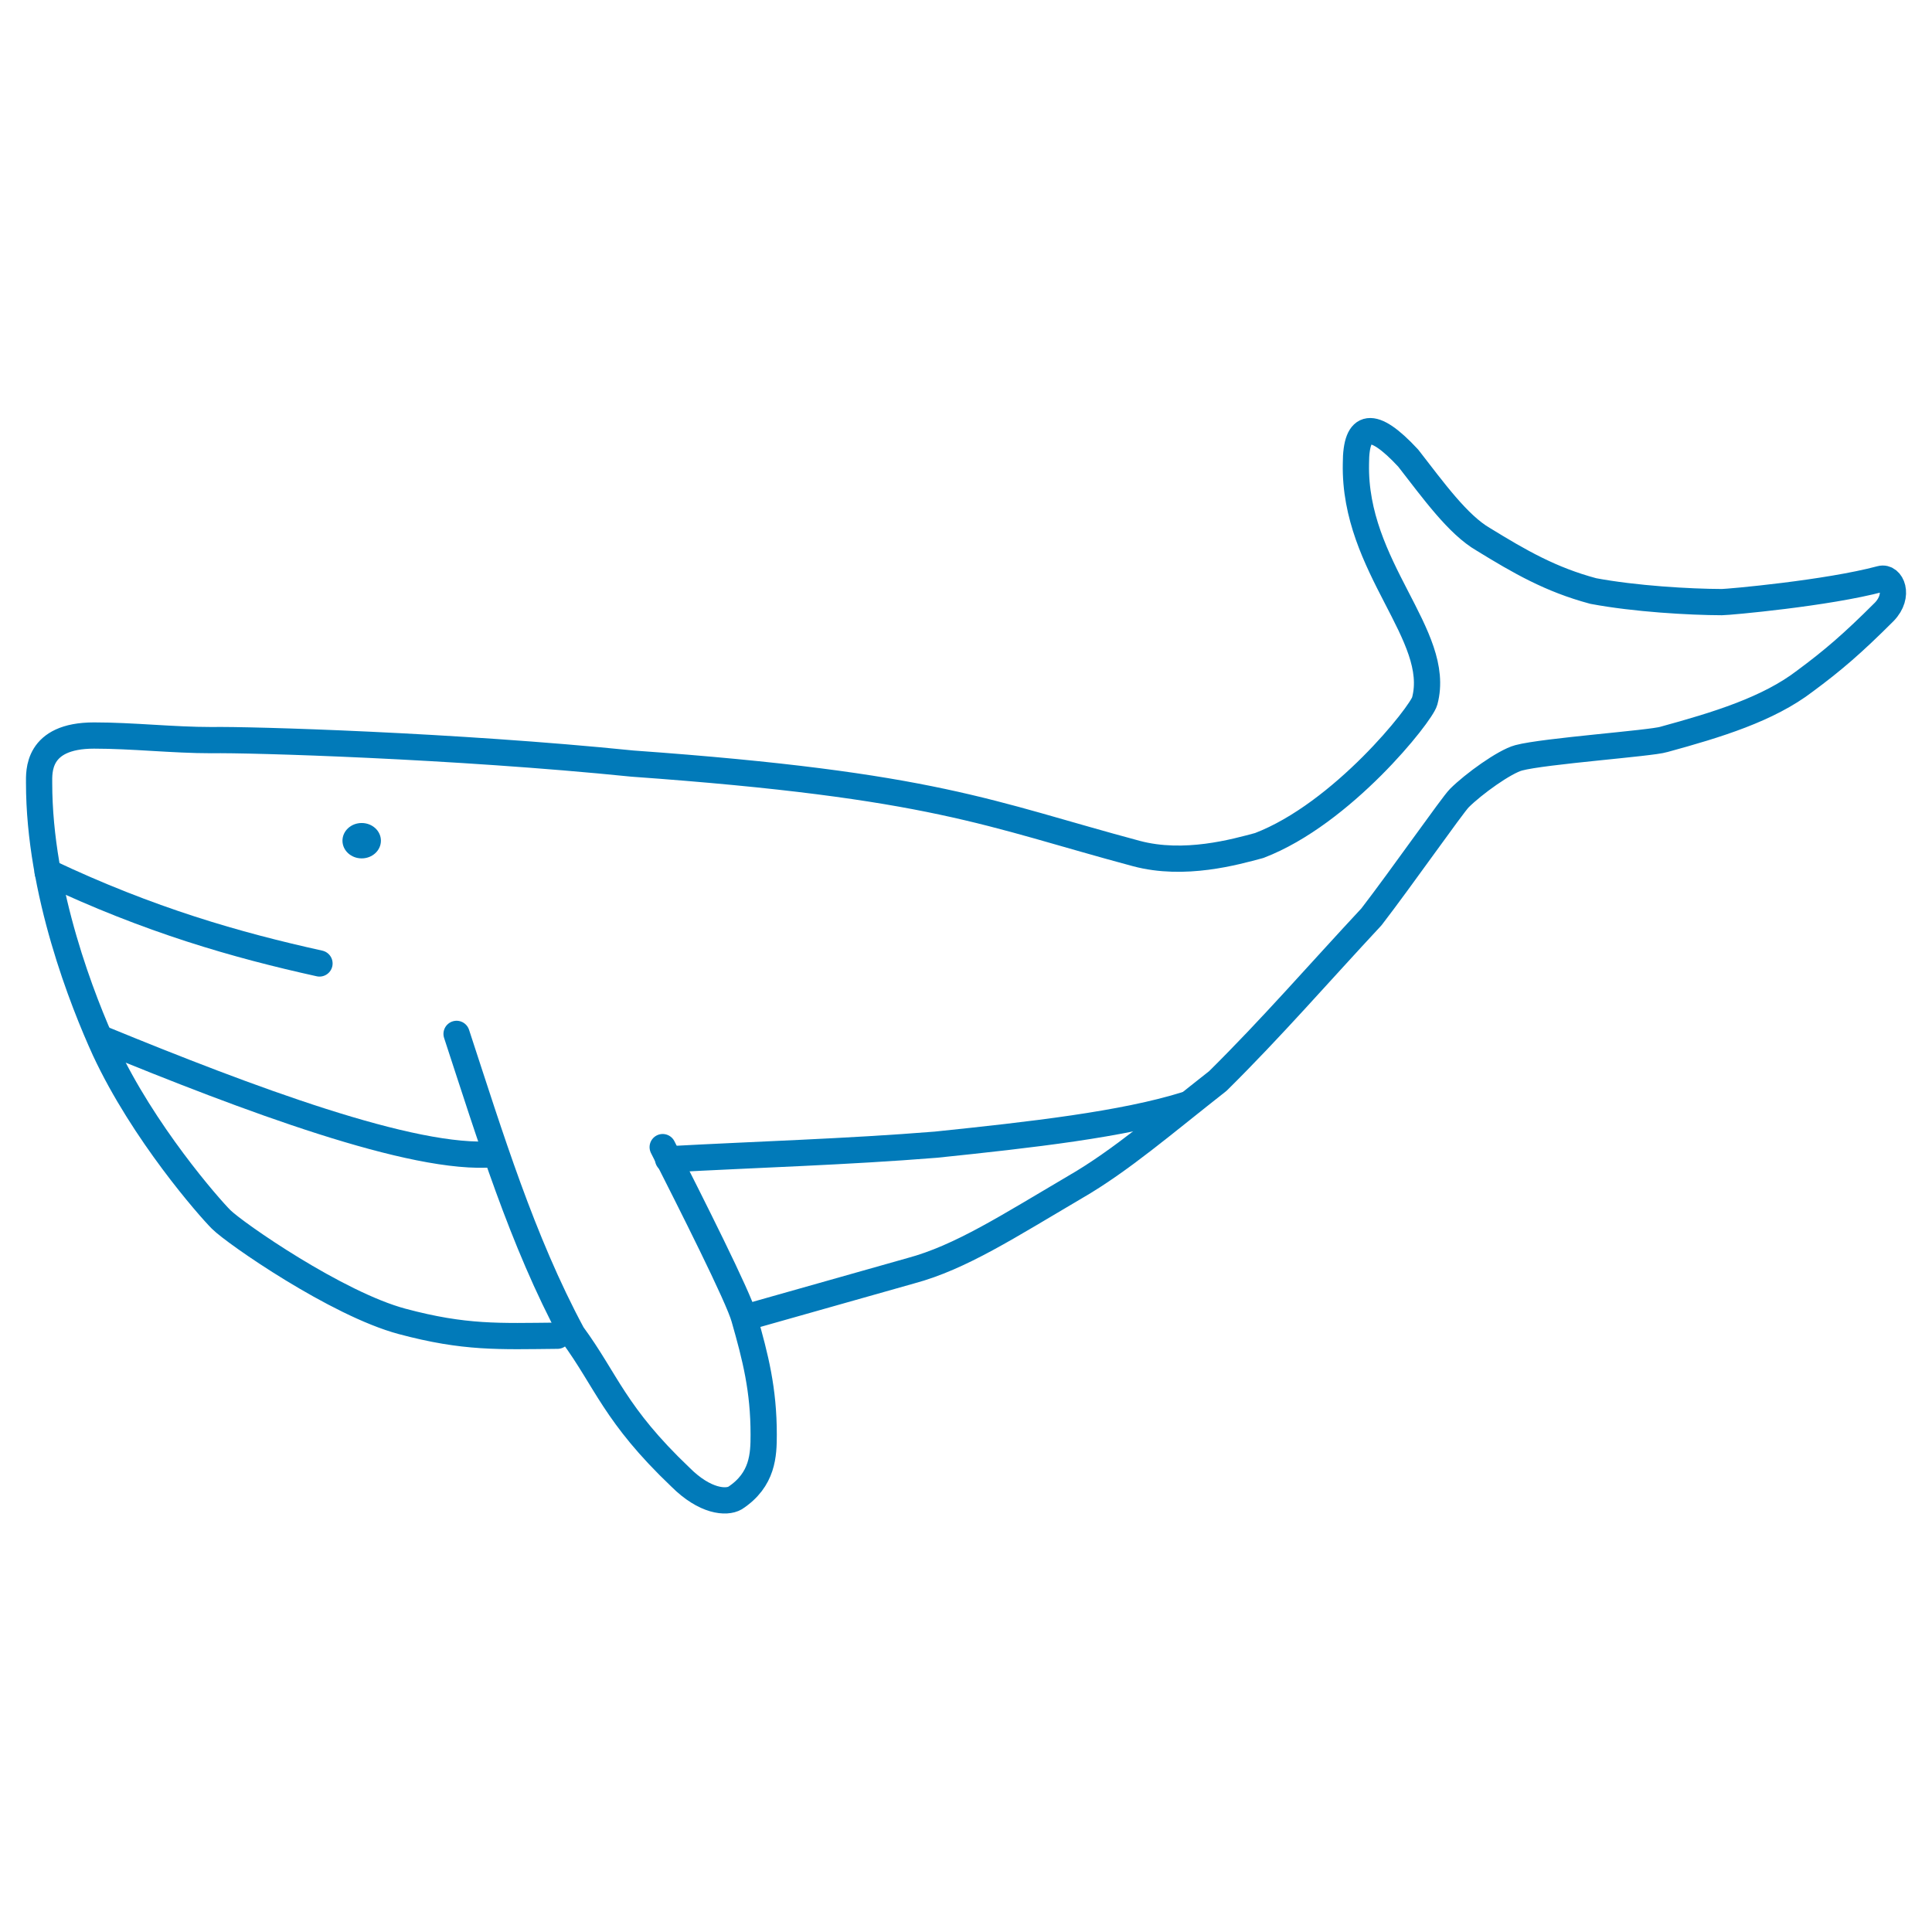
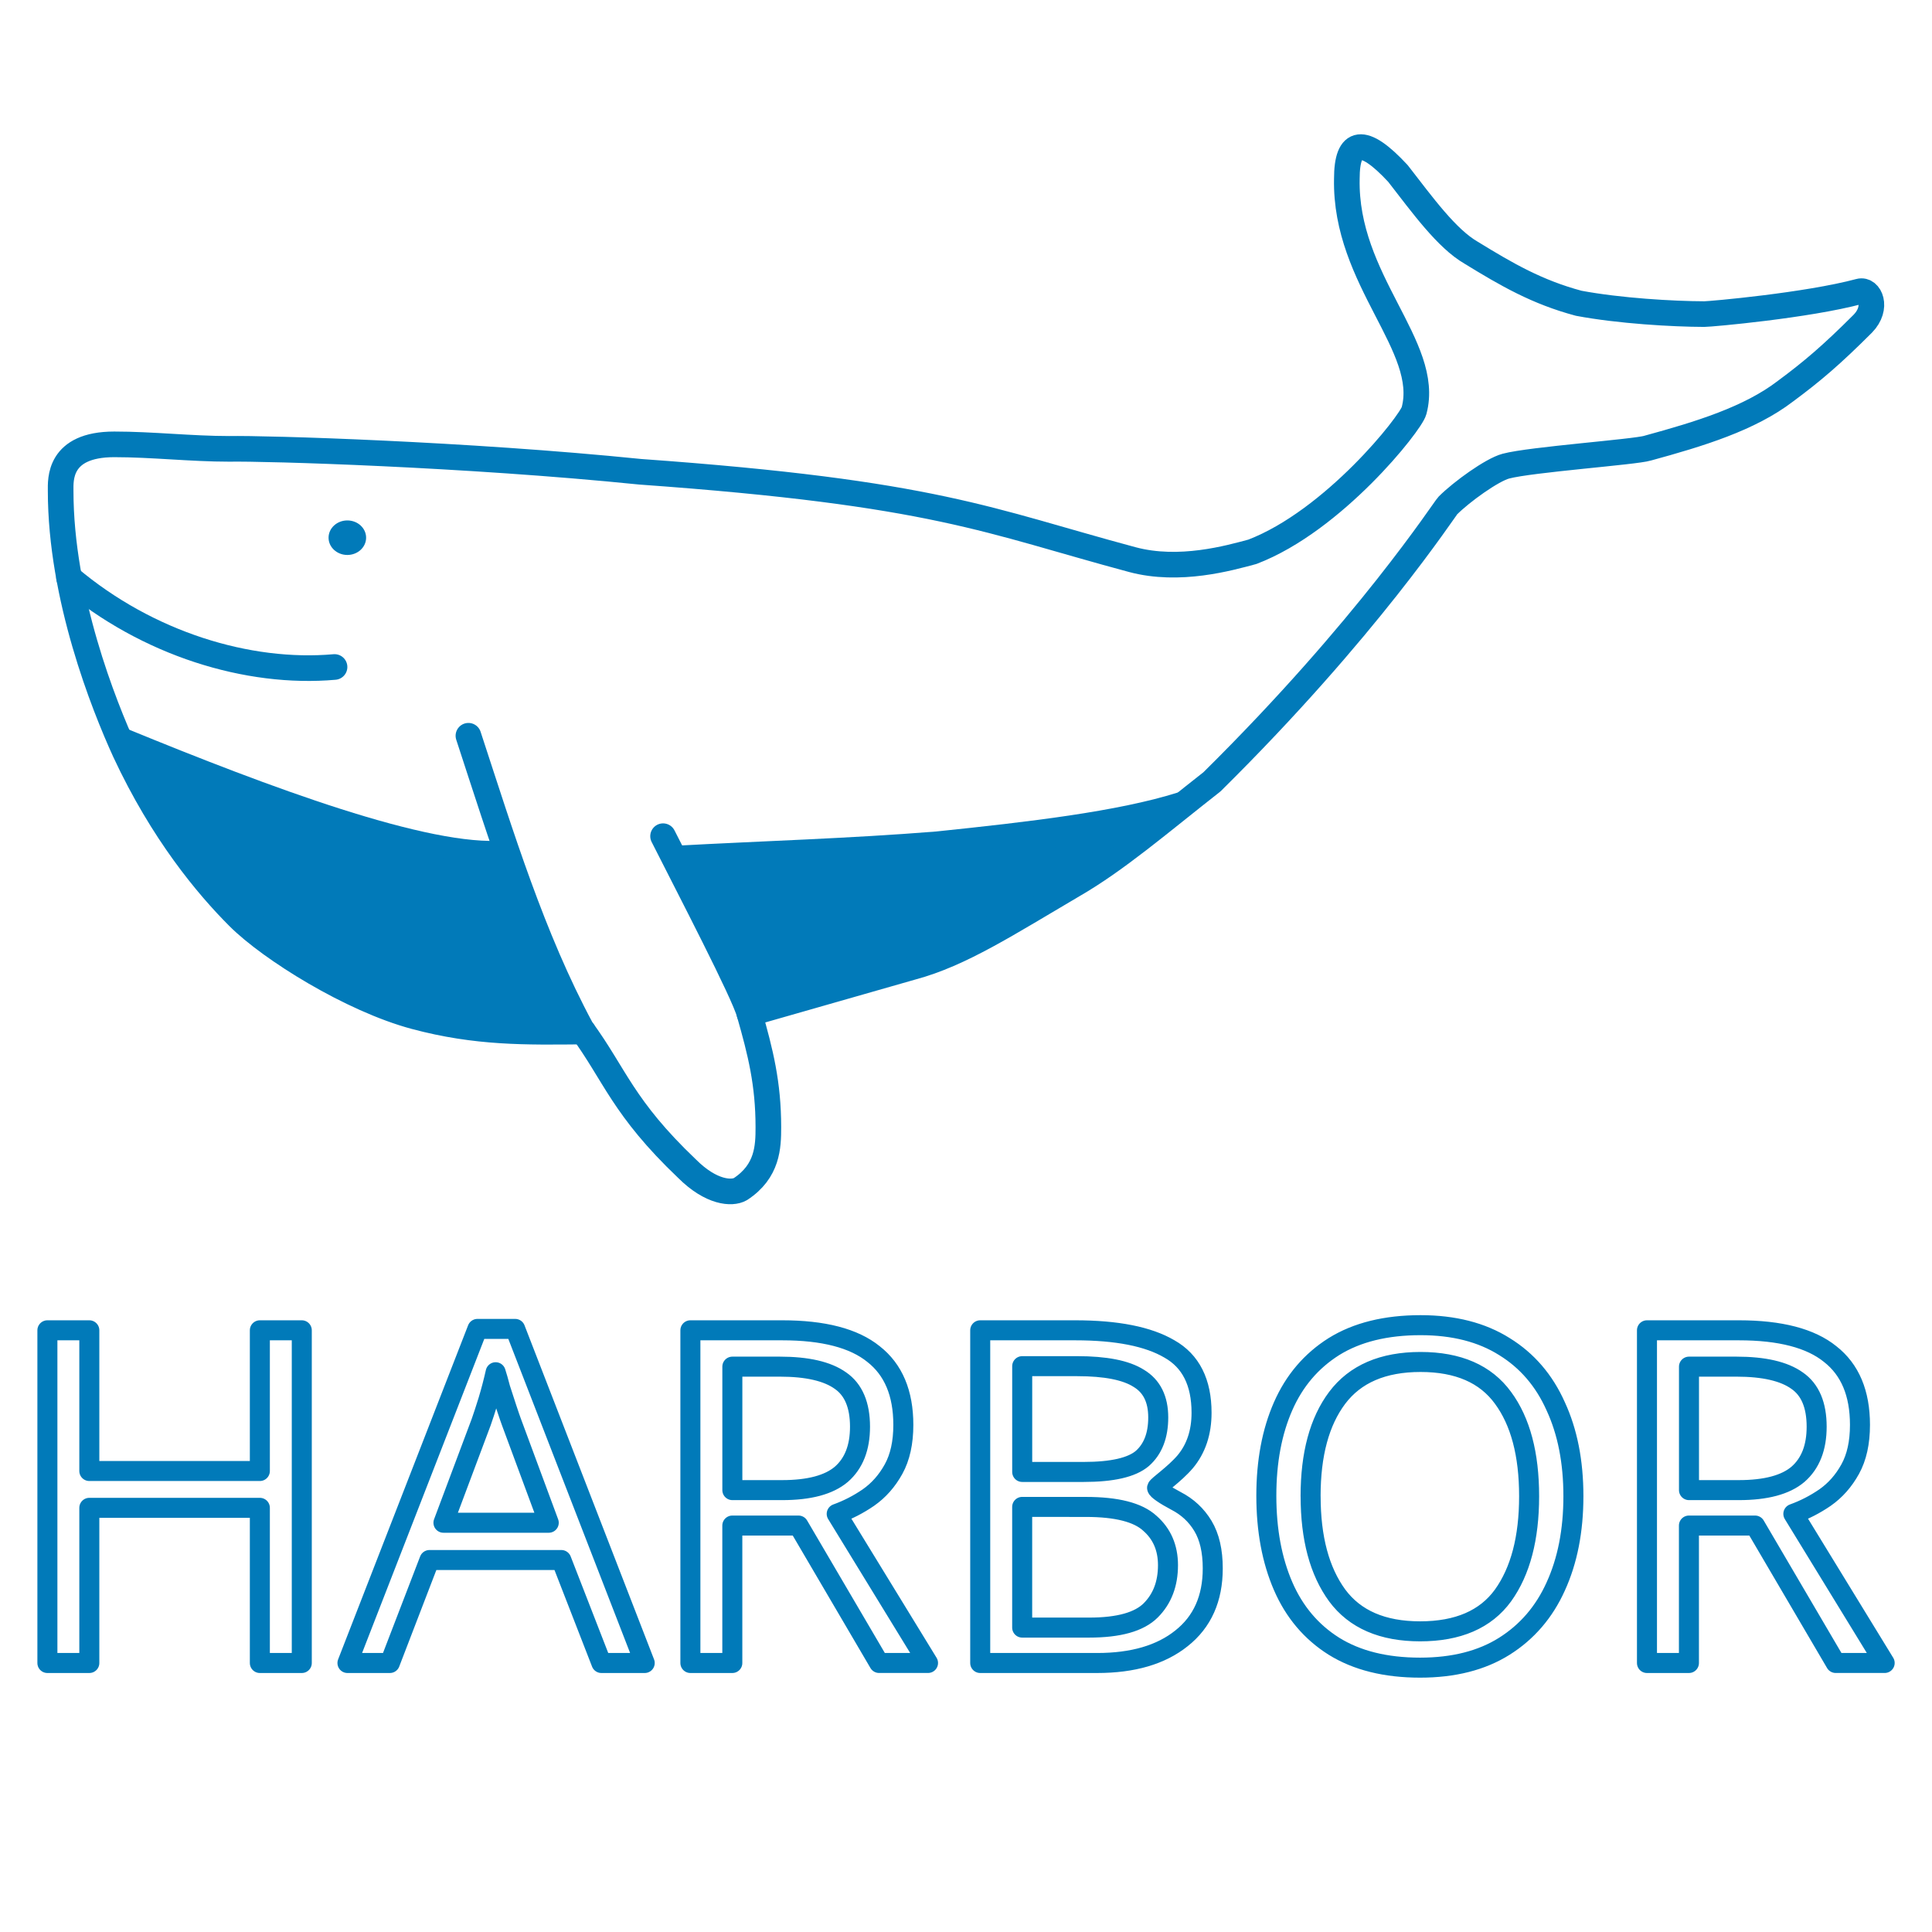
<svg xmlns="http://www.w3.org/2000/svg" width="64mm" height="64mm" viewBox="0 0 64 64" version="1.1" id="svg1" xml:space="preserve">
  <defs id="defs1" />
  <g id="layer2" style="display:inline">
-     <g id="g1" transform="translate(-0.1417386,-0.9575286)">
-       <path style="opacity:1;fill:none;stroke:#017ab9;stroke-width:3.78;stroke-linecap:round;stroke-linejoin:round;stroke-dasharray:none;stroke-opacity:1" d="m 100.149,142.862 c 4.858,14.801 9.417,29.766 16.672,43.249 4.95,6.743 6.081,11.561 15.569,20.592 3.548,3.548 6.617,3.73 7.868,3.008 4.025,-2.636 4.123,-6.256 4.123,-9.136 0,-6.461 -1.175,-11.095 -2.788,-16.741 -0.817,-3.049 -7.779,-16.784 -11.758,-24.663" id="path2" transform="matrix(0.2299981,0,0,0.2299981,-7.767664,2.348279)" />
-       <path style="opacity:1;fill:none;stroke:#017ab9;stroke-width:3.78;stroke-linecap:round;stroke-linejoin:round;stroke-dasharray:none;stroke-opacity:1" d="m 142.78,183.424 22.787,-6.446 c 7.185,-1.925 14.065,-6.412 23.719,-12.083 6.487,-3.746 12.748,-9.163 20.506,-15.247 7.724,-7.632 14.604,-15.575 22.124,-23.642 4.294,-5.57 11.662,-16.104 12.662,-17.104 2.034,-2.034 6.498,-5.251 8.545,-5.799 3.663,-0.982 19.083,-2.082 20.906,-2.653 7.708,-2.107 15.053,-4.358 20.327,-8.406 3.954,-2.924 6.819,-5.368 11.415,-9.964 2.302,-2.37 1.019,-5.153 -0.498,-4.747 -7.751,2.077 -21.954,3.342 -22.889,3.342 -4.644,-0.013 -12.52,-0.47 -18.519,-1.597 -6.148,-1.647 -10.584,-4.219 -15.832,-7.438 -3.65,-2.108 -7.194,-7.042 -10.821,-11.703 -5.146,-5.556 -7.532,-5.036 -7.532,0.781 -0.319,14.993 12.454,24.708 9.908,34.21 -0.497,1.856 -11.865,16.222 -23.835,20.802 -3.433,0.92 -10.765,3.012 -17.705,1.153 -21.303,-5.708 -28.924,-9.827 -72.573,-12.951 -25.713,-2.613 -55.237,-3.481 -60.605,-3.379 -5.628,0 -11.341,-0.663 -16.94,-0.663 -8.27,0 -7.909,5.277 -7.909,6.836 0,15.707 6.354,31.623 9.472,38.457 5.548,11.915 15.029,22.687 16.742,24.399 1.994,1.994 16.677,12.173 26.054,14.685 9.07,2.43 13.981,2.148 22.396,2.068" id="path3" transform="matrix(0.2299981,0,0,0.2299981,-7.767664,2.348279)" />
-       <path style="opacity:1;fill:none;stroke:#017ab9;stroke-width:3.78;stroke-linecap:round;stroke-linejoin:round;stroke-dasharray:none;stroke-opacity:1" d="m 49.231,143.638 c 20.63,8.463 44.759,17.567 56.299,16.543" id="path4" transform="matrix(0.2299981,0,0,0.2299981,-7.767664,2.348279)" />
-       <path style="opacity:1;fill:none;stroke:#017ab9;stroke-width:3.78;stroke-linecap:round;stroke-linejoin:round;stroke-dasharray:none;stroke-opacity:1" d="m 41.251,119.552 c 14.651,6.943 27.195,10.523 39.153,13.167" id="path5" transform="matrix(0.2299981,0,0,0.2299981,-7.767664,2.348279)" />
-       <path style="opacity:1;fill:none;stroke:#017ab9;stroke-width:3.78;stroke-linecap:round;stroke-linejoin:round;stroke-dasharray:none;stroke-opacity:1" d="m 130.617,160.929 c 12.853,-0.702 25.706,-1.072 38.559,-2.109 13.646,-1.415 27.014,-2.917 36.1,-5.771" id="path6" transform="matrix(0.2299981,0,0,0.2299981,-7.767664,2.348279)" />
-       <ellipse style="fill:#017ab9;fill-opacity:1;stroke:none;stroke-width:7.676;stroke-linecap:round;stroke-linejoin:round;stroke-opacity:1" id="path1" cx="72.306" cy="108.364" transform="matrix(0.1524014,0,0,0.2268598,1.103677,4.223334)" rx="4.179" ry="2.583" />
+     <g id="g1" transform="translate(0,-7.516079)">
+       <path style="display:inline;fill:none;stroke:#017ab9;stroke-width:0.849;stroke-linecap:round;stroke-linejoin:round;stroke-dasharray:none;stroke-opacity:1" d="m 15.517,31.889 c 1.091,3.325 2.116,6.687 3.745,9.716 1.112,1.515 1.366,2.597 3.498,4.626 0.797,0.797 1.486,0.838 1.767,0.676 0.904,-0.592 0.926,-1.405 0.926,-2.052 0,-1.451 -0.264,-2.492 -0.626,-3.761 -0.184,-0.685 -1.968,-4.108 -2.862,-5.878" id="path2" />
+       <path style="display:inline;fill:none;stroke:#017ab9;stroke-width:0.849;stroke-linecap:round;stroke-linejoin:round;stroke-dasharray:none;stroke-opacity:1" d="m 24.827,41.094 5.386,-1.54 c 1.614,-0.432 3.16,-1.441 5.328,-2.714 1.457,-0.841 2.864,-2.059 4.607,-3.425 5.15,-5.089 7.696,-9.035 7.815,-9.154 0.457,-0.457 1.46,-1.18 1.92,-1.303 0.823,-0.221 4.287,-0.468 4.696,-0.596 1.732,-0.473 3.382,-0.979 4.567,-1.888 0.888,-0.657 1.532,-1.206 2.564,-2.238 0.517,-0.532 0.229,-1.158 -0.112,-1.066 -1.741,0.467 -4.932,0.751 -5.142,0.751 -1.043,-0.003 -2.813,-0.106 -4.16,-0.359 -1.381,-0.37 -2.378,-0.948 -3.557,-1.671 -0.82,-0.473 -1.616,-1.582 -2.431,-2.629 -1.156,-1.248 -1.692,-1.131 -1.692,0.175 -0.072,3.368 2.798,5.551 2.226,7.685 -0.112,0.417 -2.665,3.644 -5.355,4.673 -0.771,0.207 -2.418,0.677 -3.977,0.259 C 32.725,24.771 31.013,23.846 21.207,23.144 15.431,22.557 8.798,22.362 7.592,22.385 c -1.264,0 -2.548,-0.149 -3.806,-0.149 -1.858,0 -1.777,1.186 -1.777,1.536 0,3.528 1.427,7.104 2.128,8.639 1.246,2.677 2.732,4.452 3.761,5.481 1.07,1.07 3.746,2.735 5.853,3.299 2.038,0.546 3.68,0.514 5.57,0.496" id="path3" />
+       <path style="display:inline;fill:none;stroke:#017ab9;stroke-width:0.849;stroke-linecap:round;stroke-linejoin:round;stroke-dasharray:none;stroke-opacity:1" d="M 4.078,32.064 C 8.713,33.965 14.134,36.01 16.726,35.78" id="path4" />
+       <path style="display:inline;fill:none;stroke:#017ab9;stroke-width:0.849;stroke-linecap:round;stroke-linejoin:round;stroke-dasharray:none;stroke-opacity:1" d="m 2.286,26.653 c 2.598,2.193 5.936,3.211 8.796,2.958" id="path5" />
+       <path style="display:inline;fill:none;stroke:#017ab9;stroke-width:0.849;stroke-linecap:round;stroke-linejoin:round;stroke-dasharray:none;stroke-opacity:1" d="m 22.39,35.957 c 2.887,-0.158 5.775,-0.241 8.662,-0.474 3.066,-0.318 6.041,-0.664 8.082,-1.305" id="path6" />
+       <ellipse style="display:inline;fill:#017ab9;fill-opacity:1;stroke:none;stroke-width:1.394;stroke-linecap:round;stroke-linejoin:round;stroke-opacity:1" id="path1" cx="11.506" cy="25.328" rx="0.622" ry="0.572" />
+       <path style="display:inline;fill:#017ab9;fill-opacity:1;stroke:#017ab9;stroke-width:0.229;stroke-linecap:square;stroke-opacity:1" d="M 16.968,41.226 C 15.683,41.17 14.425,40.955 13.392,40.616 12.028,40.168 10.166,39.15 8.881,38.15 7.898,37.386 6.614,35.853 5.678,34.327 5.374,33.833 4.845,32.889 4.862,32.872 c 0.005,-0.005 0.424,0.158 0.933,0.362 3.029,1.213 6.031,2.223 7.828,2.634 0.963,0.22 1.657,0.325 2.453,0.371 l 0.424,0.024 0.273,0.748 c 0.527,1.444 1.12,2.862 1.59,3.8 l 0.227,0.454 -0.508,-0.005 c -0.279,-0.003 -0.78,-0.017 -1.114,-0.032 z" id="path9" />
+       <path style="display:inline;fill:#017ab9;fill-opacity:1;stroke:#017ab9;stroke-width:0.229;stroke-linecap:square;stroke-opacity:1" d="m 25.07,40.467 c -0.099,-0.261 -0.647,-1.421 -1.265,-2.679 -0.382,-0.777 -0.907,-1.546 -0.859,-1.555 0.006,-0.001 0.751,0.1 1.447,0.067 5.037,-0.238 6.183,-0.312 8.037,-0.52 1.945,-0.219 2.924,-0.351 4.092,-0.551 0.396,-0.068 0.953,-0.195 0.967,-0.195 0.039,0 -0.904,0.601 -1.385,0.924 -0.476,0.321 -2.705,1.643 -3.559,2.112 -1.291,0.709 -1.52,0.791 -4.7,1.699 -1.459,0.416 -2.672,0.764 -2.696,0.774 -0.024,0.009 -0.06,-0.025 -0.079,-0.075 z" id="path10" />
    </g>
  </g>
-   <g id="layer3" style="stroke:#000000;stroke-width:0.9;stroke-dasharray:none;stroke-opacity:1" />
+   <g id="layer3" style="stroke:#000000;stroke-width:0.9;stroke-dasharray:none;stroke-opacity:1">
+     <path d="M 9.997,55.089 H 8.608 V 49.949 H 2.959 V 55.089 H 1.57 V 44.068 h 1.389 v 4.661 H 8.608 v -4.661 h 1.389 z m 9.925,0 -1.327,-3.411 H 14.227 l -1.312,3.411 h -1.405 l 4.306,-11.067 h 1.25 l 4.291,11.067 z m -2.979,-7.98 c -0.031,-0.082 -0.082,-0.232 -0.154,-0.448 -0.072,-0.216 -0.144,-0.437 -0.216,-0.664 -0.062,-0.237 -0.113,-0.417 -0.154,-0.54 -0.072,0.319 -0.154,0.633 -0.247,0.942 -0.093,0.298 -0.17,0.535 -0.232,0.71 l -1.25,3.334 h 3.488 z m 8.968,-3.041 c 1.369,0 2.377,0.262 3.025,0.787 0.659,0.515 0.988,1.297 0.988,2.346 0,0.587 -0.108,1.075 -0.324,1.466 -0.216,0.391 -0.494,0.705 -0.833,0.942 -0.329,0.226 -0.679,0.406 -1.05,0.54 l 3.025,4.939 H 29.121 L 26.451,50.536 H 24.259 V 55.089 H 22.87 V 44.068 Z m -0.077,1.204 h -1.574 v 4.09 h 1.652 c 0.895,0 1.549,-0.175 1.96,-0.525 0.412,-0.36 0.617,-0.885 0.617,-1.574 0,-0.72 -0.216,-1.23 -0.648,-1.528 -0.432,-0.309 -1.101,-0.463 -2.007,-0.463 z m 9.786,-1.204 c 1.379,0 2.418,0.206 3.118,0.617 0.71,0.401 1.065,1.106 1.065,2.115 0,0.648 -0.18,1.189 -0.54,1.621 -0.36,0.422 -0.914,0.792 -0.933,0.866 0,0.058 0.254,0.235 0.625,0.431 0.381,0.196 0.679,0.473 0.895,0.833 0.216,0.36 0.324,0.828 0.324,1.405 0,0.998 -0.345,1.77 -1.034,2.315 -0.679,0.545 -1.61,0.818 -2.794,0.818 H 32.471 V 44.068 Z m 0.278,4.692 c 0.947,0 1.595,-0.149 1.945,-0.448 0.35,-0.309 0.525,-0.761 0.525,-1.358 0,-0.607 -0.216,-1.039 -0.648,-1.297 -0.422,-0.268 -1.101,-0.401 -2.037,-0.401 h -1.821 v 3.504 z m -2.037,1.158 v 3.998 H 36.083 c 0.978,0 1.657,-0.19 2.037,-0.571 0.381,-0.381 0.571,-0.88 0.571,-1.497 0,-0.576 -0.201,-1.039 -0.602,-1.389 -0.391,-0.36 -1.096,-0.54 -2.115,-0.54 z m 18.26,-0.355 c 0,1.142 -0.196,2.14 -0.587,2.994 -0.381,0.844 -0.947,1.502 -1.698,1.976 -0.751,0.473 -1.682,0.71 -2.794,0.71 -1.142,0 -2.094,-0.237 -2.855,-0.71 -0.751,-0.473 -1.312,-1.137 -1.682,-1.991 -0.37,-0.854 -0.556,-1.852 -0.556,-2.994 0,-1.132 0.185,-2.12 0.556,-2.964 0.37,-0.844 0.931,-1.502 1.682,-1.976 0.761,-0.473 1.718,-0.71 2.871,-0.71 1.101,0 2.027,0.237 2.778,0.71 0.751,0.463 1.317,1.122 1.698,1.976 0.391,0.844 0.587,1.837 0.587,2.979 z m -8.705,0 c 0,1.389 0.293,2.485 0.88,3.288 0.587,0.792 1.502,1.189 2.747,1.189 1.255,0 2.171,-0.396 2.747,-1.189 0.576,-0.803 0.864,-1.899 0.864,-3.288 0,-1.389 -0.288,-2.475 -0.864,-3.257 -0.576,-0.792 -1.487,-1.189 -2.732,-1.189 -1.245,0 -2.166,0.396 -2.763,1.189 -0.587,0.782 -0.88,1.868 -0.88,3.257 z m 14.185,-5.495 c 1.369,0 2.377,0.262 3.025,0.787 0.659,0.515 0.988,1.297 0.988,2.346 0,0.587 -0.108,1.075 -0.324,1.466 -0.216,0.391 -0.494,0.705 -0.833,0.942 -0.329,0.226 -0.679,0.406 -1.05,0.54 l 3.025,4.939 H 60.81 L 58.139,50.536 H 55.948 V 55.089 H 54.558 V 44.068 Z m -0.077,1.204 h -1.574 v 4.09 h 1.652 c 0.895,0 1.549,-0.175 1.96,-0.525 0.412,-0.36 0.617,-0.885 0.617,-1.574 0,-0.72 -0.216,-1.23 -0.648,-1.528 -0.432,-0.309 -1.101,-0.463 -2.007,-0.463 z" id="text6" style="font-size:192px;font-family:'Noto Sans';-inkscape-font-specification:'Noto Sans';text-align:center;text-anchor:middle;fill:none;stroke:#017ab9;stroke-width:0.663;stroke-linecap:round;stroke-linejoin:round;stroke-dasharray:none;stroke-opacity:1" aria-label="HARBOR" />
+   </g>
</svg>
